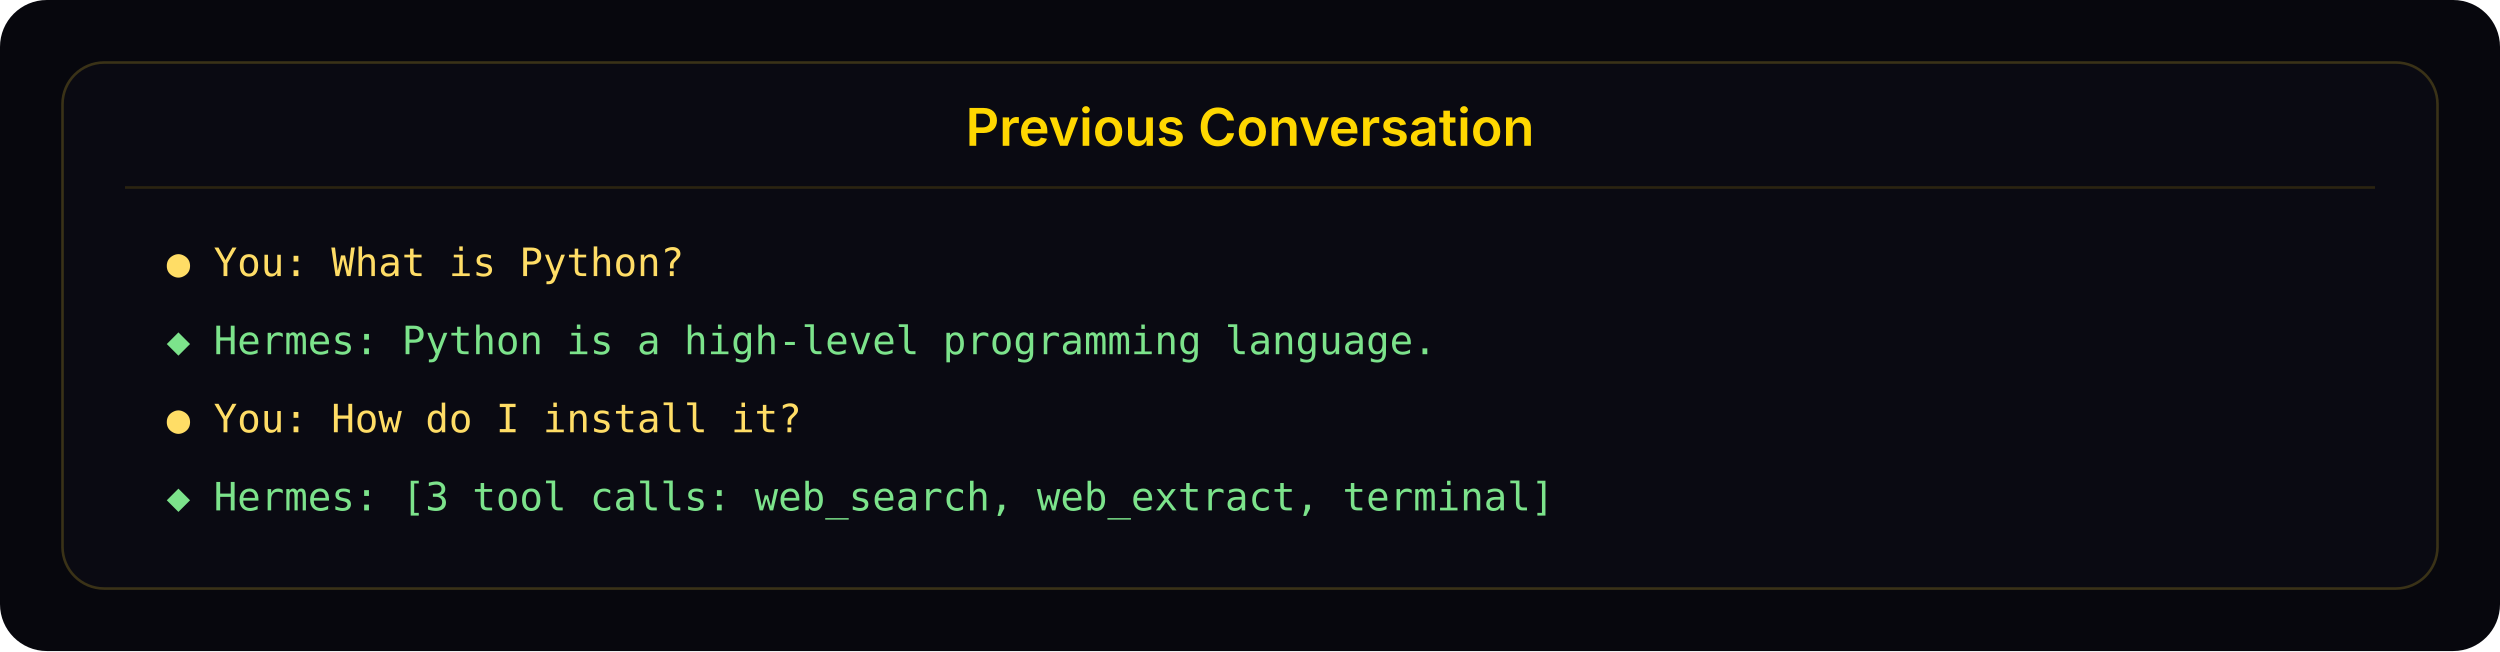
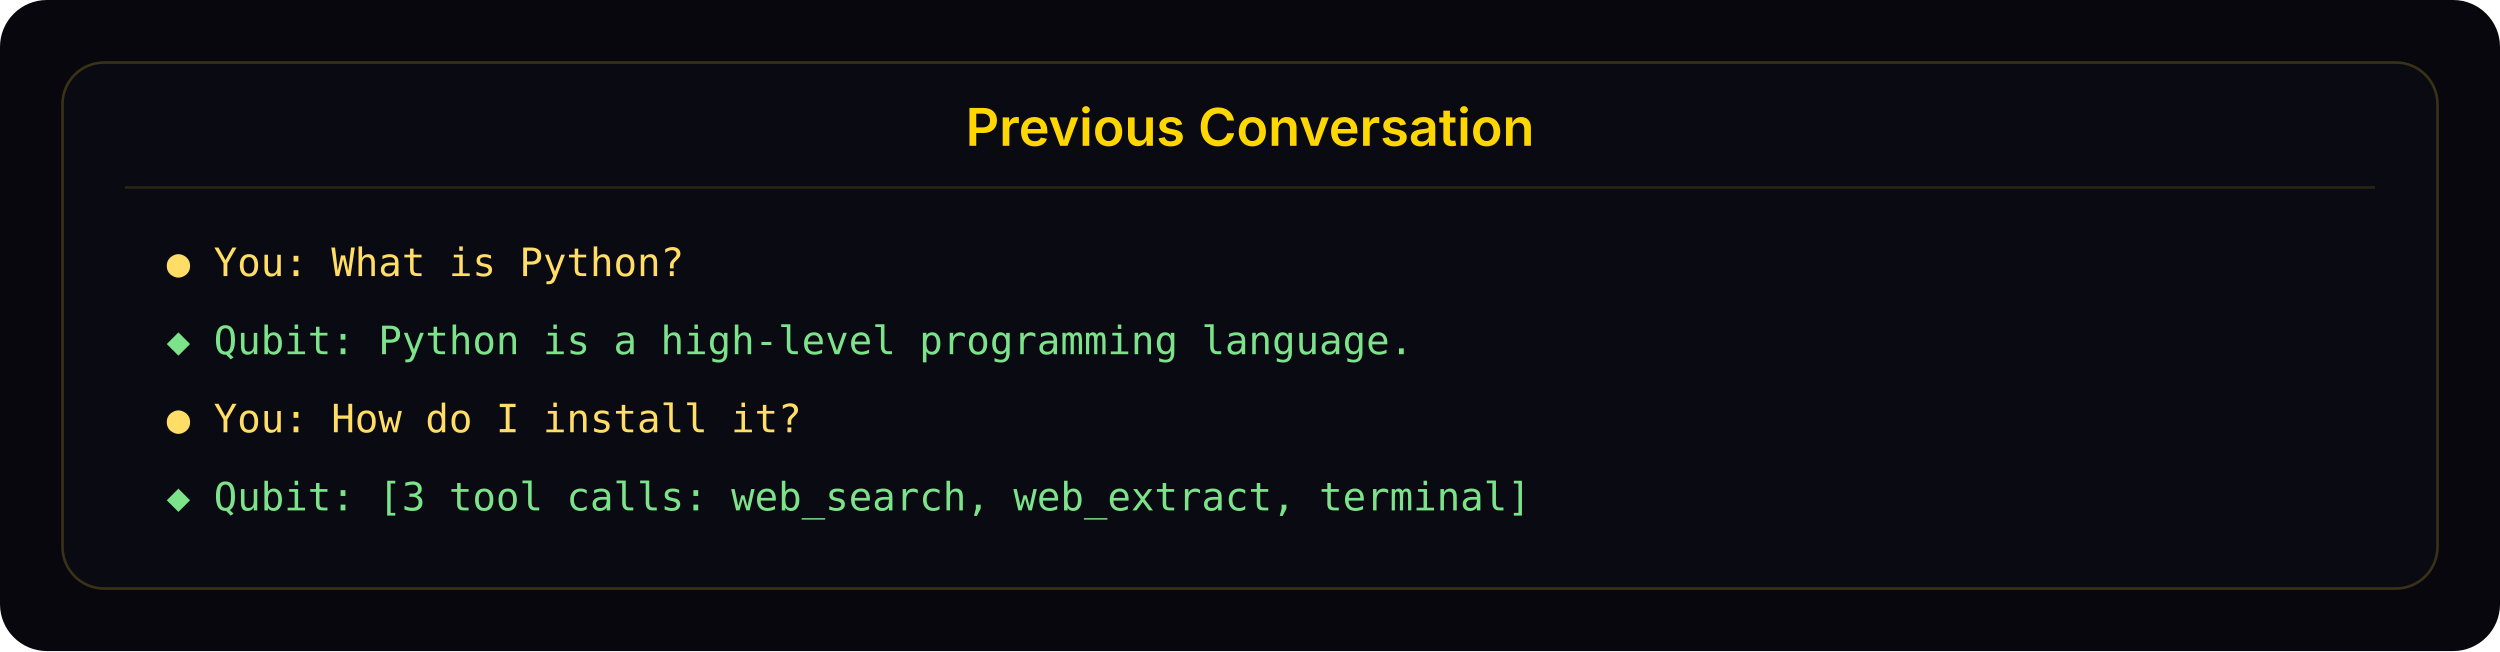
<svg xmlns="http://www.w3.org/2000/svg" width="960" height="250" viewBox="0 0 960 250" role="img" aria-labelledby="title desc">
  <rect width="960" height="250" rx="18" fill="#07070d" />
  <rect x="24" y="24" width="912" height="202" rx="16" fill="#0a0a12" stroke="#3a3217" />
  <text x="480" y="56" text-anchor="middle" fill="#ffd700" font-family="Inter, sans-serif" font-size="20" font-weight="600">Previous Conversation</text>
  <line x1="48" y1="72" x2="912" y2="72" stroke="#2b2410" />
  <text x="64" y="106" fill="#ffdd66" font-family="JetBrains Mono, monospace" font-size="15">● You: What is Python?</text>
-   <text x="64" y="136" fill="#7ce38b" font-family="JetBrains Mono, monospace" font-size="15">◆ Hermes: Python is a high-level programming language.</text>
+   <text x="64" y="136" fill="#7ce38b" font-family="JetBrains Mono, monospace" font-size="15">◆ Qubit: Python is a high-level programming language.</text>
  <text x="64" y="166" fill="#ffdd66" font-family="JetBrains Mono, monospace" font-size="15">● You: How do I install it?</text>
-   <text x="64" y="196" fill="#7ce38b" font-family="JetBrains Mono, monospace" font-size="15">◆ Hermes: [3 tool calls: web_search, web_extract, terminal]</text>
+   <text x="64" y="196" fill="#7ce38b" font-family="JetBrains Mono, monospace" font-size="15">◆ Qubit: [3 tool calls: web_search, web_extract, terminal]</text>
</svg>
